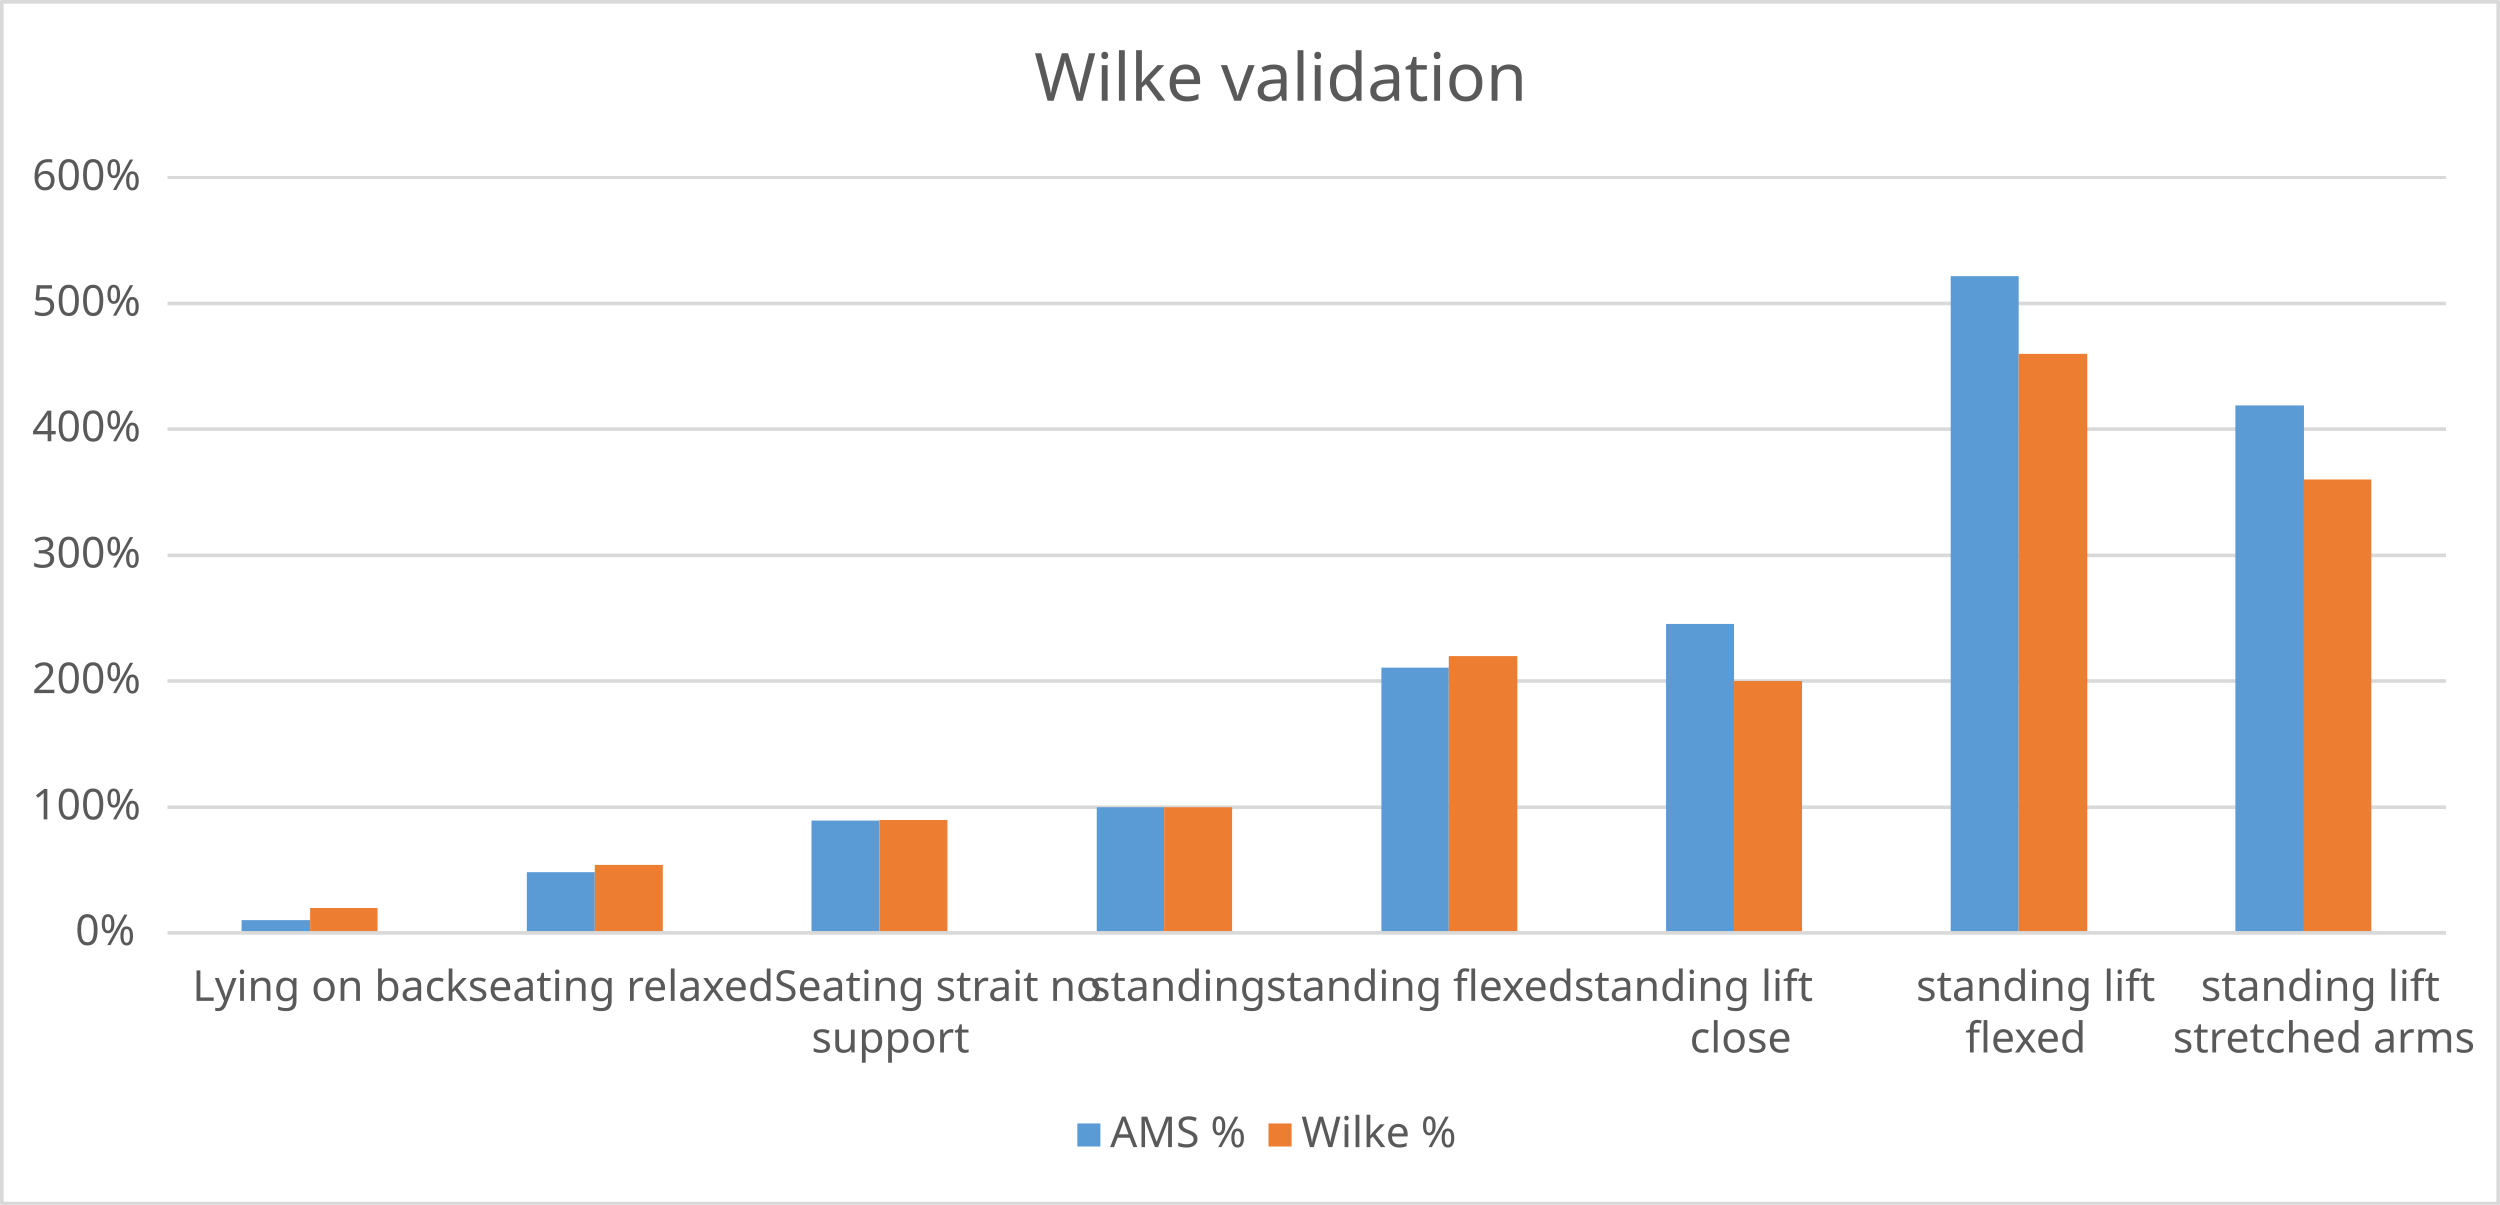
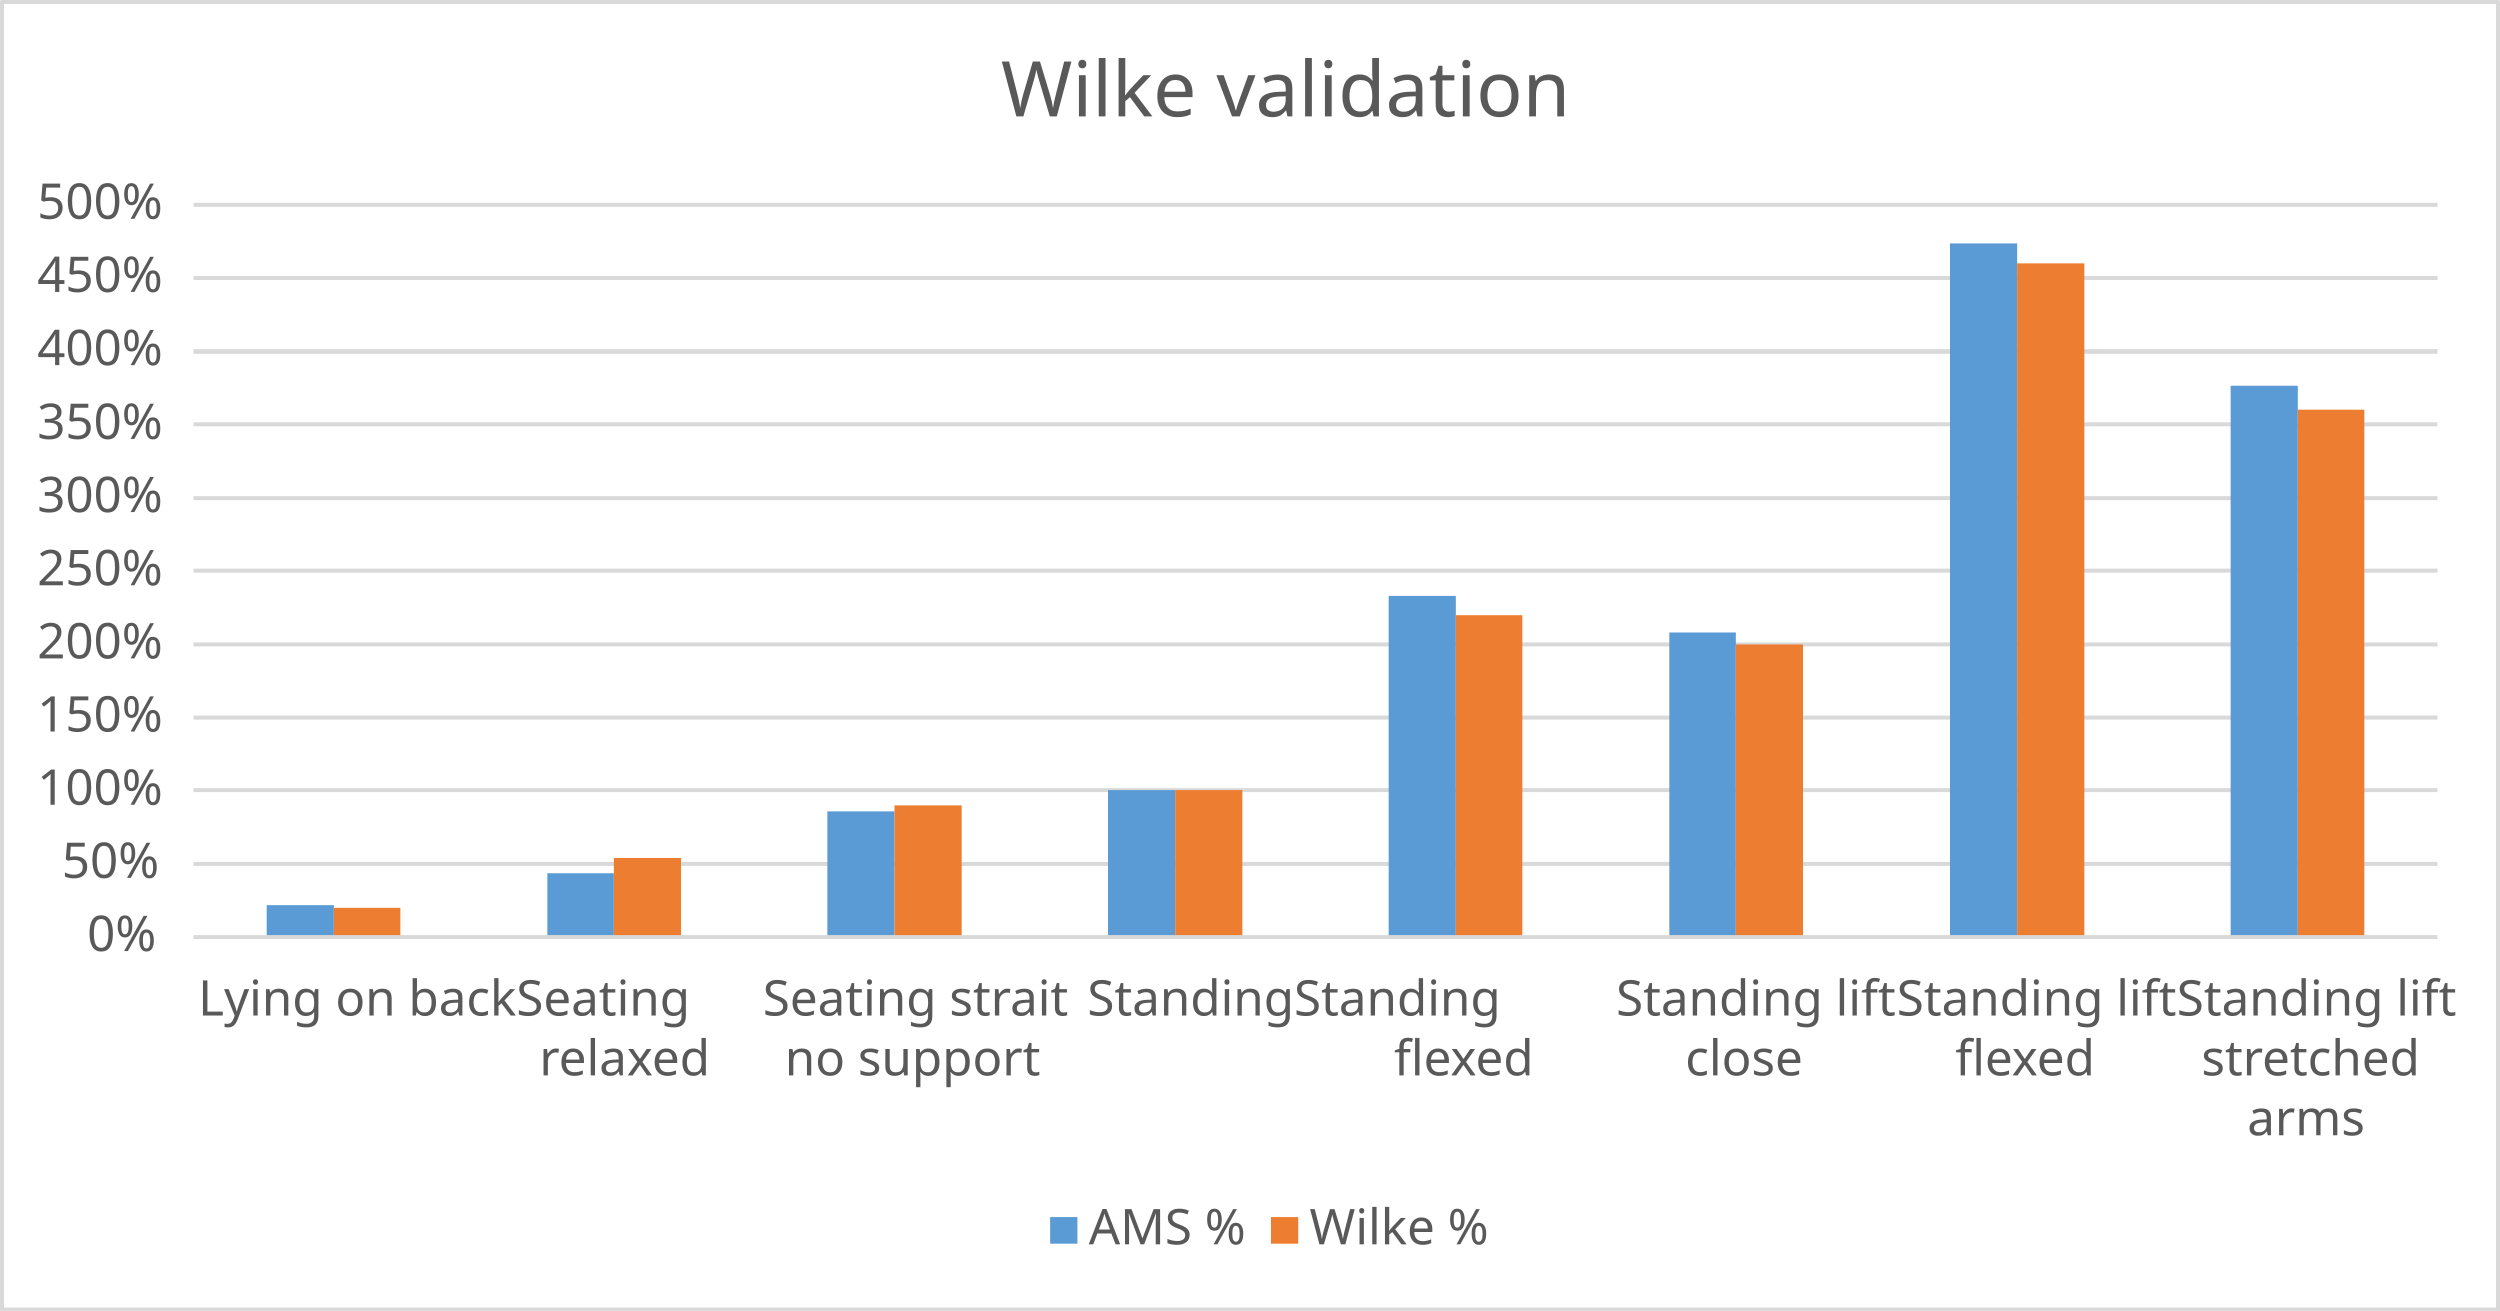
- <svg xmlns="http://www.w3.org/2000/svg" version="1.1" id="svg4515" xml:space="preserve" width="659.04" height="317.6" viewBox="0 0 659.04 317.6">
-   <defs id="defs4519">
-     <clipPath clipPathUnits="userSpaceOnUse" id="clipPath4535">
-       <path d="m 67.2,126.24 v 924.32 H 726.56 V 126.24 Z" id="path4533" style="clip-rule:evenodd" />
+ <svg xmlns="http://www.w3.org/2000/svg" width="159.131mm" height="83.439mm" viewBox="0 0 159.131 83.439" version="1.1" id="svg8">
+   <defs id="defs2">
+     <clipPath id="clipPath4535" clipPathUnits="userSpaceOnUse">
+       <path style="clip-rule:evenodd" id="path4533" d="m 96,148.8 v 877.76 H 697.76 V 148.8 Z" />
    </clipPath>
-     <clipPath clipPathUnits="userSpaceOnUse" id="clipPath4675">
-       <path d="m 0,-0.48 h 659.04 v 317.6 H 0 Z" id="path4673" style="clip-rule:evenodd" />
+     <clipPath id="clipPath4729" clipPathUnits="userSpaceOnUse">
+       <path style="clip-rule:evenodd" id="path4727" d="M 0,-0.48 H 601.44 V 314.88 H 0 Z" />
    </clipPath>
  </defs>
-   <g id="g4523" transform="translate(-67.52,-429.76)">
-     <g id="g4525">
-       <path d="M 68,430.24 H 726.08 V 747.04 H 68 Z" style="fill:#ffffff;fill-opacity:1;fill-rule:nonzero;stroke:none" id="path4527" />
-     </g>
-     <g id="g4529">
-       <g id="g4531" clip-path="url(#clipPath4535)">
-         <g id="g4537" transform="translate(111.68,642.08)">
-           <path d="M 0,0 H 600.64 V 0.96 H 0 Z M 0,-33.28 H 600.64 V -32.32 H 0 Z m 0,-33.12 h 600.64 v 0.96 H 0 Z M 0,-99.68 h 600.64 v 0.96 H 0 Z m 0,-33.12 h 600.64 v 0.96 H 0 Z m 0,-33.12 h 600.64 v 0.8 H 0 Z" style="fill:#d9d9d9;fill-opacity:1;fill-rule:nonzero;stroke:none" id="path4539" />
-         </g>
-         <g id="g4541" transform="translate(131.2,672.32)">
-           <path d="M 0,0 H 18.08 V 3.36 H 0 Z m 75.2,-12.64 h 17.92 v 16 H 75.2 Z M 150.24,-26.24 h 17.92 v 29.6 h -17.92 z m 75.2,-3.52 H 243.2 V 3.36 h -17.76 z m 75.04,-36.8 h 17.76 V 3.36 h -17.76 z m 75.04,-11.52 H 393.44 V 3.36 H 375.52 Z M 450.56,-169.76 h 17.92 V 3.36 H 450.56 Z m 75.04,34.08 h 18.08 V 3.36 h -18.08 z" style="fill:#5b9bd5;fill-opacity:1;fill-rule:nonzero;stroke:none" id="path4543" />
-         </g>
-         <g id="g4545" transform="translate(149.28,669.12)">
-           <path d="M 0,0 H 17.76 V 6.56 H 0 Z M 75.04,-11.36 H 92.96 V 6.56 H 75.04 Z M 150.08,-23.2 H 168 V 6.56 h -17.92 z m 75.04,-3.36 h 17.92 V 6.56 h -17.92 z M 300.16,-66.4 h 18.08 V 6.56 H 300.16 Z M 375.36,-59.84 H 393.28 v 66.4 h -17.92 z m 75.04,-86.24 h 18.08 V 6.56 h -18.08 z m 75.2,33.12 h 17.76 V 6.56 h -17.76 z" style="fill:#ed7d31;fill-opacity:1;fill-rule:nonzero;stroke:none" id="path4547" />
+   <g id="layer1" transform="translate(-22.15524,-26.83107)">
+     <g transform="matrix(0.2645833,0,0,0.2645833,-3.329424,-86.96093)" id="g4523">
+       <g id="g4525">
+         <path id="path4527" style="fill:#ffffff;fill-opacity:1;fill-rule:nonzero;stroke:none" d="M 96.8,430.56 H 697.28 V 745.12 H 96.8 Z" />
+       </g>
+       <g id="g4529">
+         <g clip-path="url(#clipPath4535)" id="g4531">
+           <g transform="translate(142.88,637.44)" id="g4537">
+             <path id="path4539" style="fill:#d9d9d9;fill-opacity:1;fill-rule:nonzero;stroke:none" d="M 0,0 H 539.84 V 0.96 H 0 Z m 0,-17.76 h 539.84 v 0.96 H 0 Z m 0,-17.44 h 539.84 v 0.96 H 0 Z M 0,-52.8 H 539.84 V -51.84 H 0 Z m 0,-17.76 h 539.84 v 0.96 H 0 Z M 0,-88 h 539.84 v 0.96 H 0 Z m 0,-17.76 h 539.84 v 0.96 H 0 Z m 0,-17.6 h 539.84 v 1.12 H 0 Z m 0,-17.6 H 539.84 V -140 H 0 Z M 0,-158.56 h 539.84 v 0.96 H 0 Z" />
+           </g>
+           <g transform="translate(160.48,647.84)" id="g4541">
+             <path id="path4543" style="fill:#5b9bd5;fill-opacity:1;fill-rule:nonzero;stroke:none" d="M 0,0 H 16.16 V 7.68 H 0 Z m 67.52,-7.68 h 16 V 7.68 h -16 z M 134.88,-22.56 h 16.16 V 7.68 H 134.88 Z M 202.4,-27.68 H 218.56 V 7.68 h -16.16 z m 67.52,-46.72 h 16.16 V 7.68 h -16.16 z m 67.52,8.8 h 16 V 7.68 h -16 z M 404.96,-159.2 H 421.12 V 7.68 h -16.16 z m 67.52,34.24 h 16.16 V 7.68 h -16.16 z" />
+           </g>
+           <g transform="translate(176.64,648.48)" id="g4545">
+             <path id="path4547" style="fill:#ed7d31;fill-opacity:1;fill-rule:nonzero;stroke:none" d="M 0,0 H 16 V 7.04 H 0 Z M 67.36,-12 H 83.52 V 7.04 H 67.36 Z M 134.88,-24.64 h 16.16 V 7.04 H 134.88 Z M 202.4,-28.32 H 218.56 V 7.04 h -16.16 z m 67.52,-42.08 h 16 V 7.04 h -16 z m 67.36,7.04 h 16.16 V 7.04 h -16.16 z m 67.68,-91.68 H 421.12 V 7.04 h -16.16 z m 67.52,35.2 h 16 V 7.04 h -16 z" />
+           </g>
        </g>
      </g>
-     </g>
-     <g id="g4549">
-       <path d="m 111.68,675.2 h 600.64 v 0.96 H 111.68 Z" style="fill:#d9d9d9;fill-opacity:1;fill-rule:nonzero;stroke:none" id="path4551" />
-     </g>
-     <g id="g4553" transform="scale(0.034315)">
-       <text transform="translate(2545.92,19784)" style="font-variant:normal;font-weight:normal;font-size:327.68px;font-family:F1;-inkscape-font-specification:F1;writing-mode:lr-tb;fill:#595959;fill-opacity:1;fill-rule:nonzero;stroke:none" id="text4557">
-         <tspan x="0 167.117" y="0" id="tspan4555">0%</tspan>
-       </text>
-     </g>
-     <g id="g4559" transform="scale(0.034315)">
-       <text transform="translate(2214.88,18818.9)" style="font-variant:normal;font-weight:normal;font-size:327.68px;font-family:F1;-inkscape-font-specification:F1;writing-mode:lr-tb;fill:#595959;fill-opacity:1;fill-rule:nonzero;stroke:none" id="text4563">
-         <tspan x="0 167.117 330.957 498.074" y="0" id="tspan4561">100%</tspan>
-       </text>
-     </g>
-     <g id="g4565" transform="scale(0.034315)">
-       <text transform="translate(2214.88,17849)" style="font-variant:normal;font-weight:normal;font-size:327.68px;font-family:F1;-inkscape-font-specification:F1;writing-mode:lr-tb;fill:#595959;fill-opacity:1;fill-rule:nonzero;stroke:none" id="text4569">
-         <tspan x="0 167.117 330.957 498.074" y="0" id="tspan4567">200%</tspan>
-       </text>
-     </g>
-     <g id="g4571" transform="scale(0.034315)">
-       <text transform="translate(2214.88,16883.801)" style="font-variant:normal;font-weight:normal;font-size:327.68px;font-family:F1;-inkscape-font-specification:F1;writing-mode:lr-tb;fill:#595959;fill-opacity:1;fill-rule:nonzero;stroke:none" id="text4575">
-         <tspan x="0 167.117 330.957 498.074" y="0" id="tspan4573">300%</tspan>
-       </text>
-     </g>
-     <g id="g4577" transform="scale(0.034315)">
-       <text transform="translate(2214.88,15913.9)" style="font-variant:normal;font-weight:normal;font-size:327.68px;font-family:F1;-inkscape-font-specification:F1;writing-mode:lr-tb;fill:#595959;fill-opacity:1;fill-rule:nonzero;stroke:none" id="text4581">
-         <tspan x="0 167.117 330.957 498.074" y="0" id="tspan4579">400%</tspan>
-       </text>
-     </g>
-     <g id="g4583" transform="scale(0.034315)">
-       <text transform="translate(2214.88,14948.8)" style="font-variant:normal;font-weight:normal;font-size:327.68px;font-family:F1;-inkscape-font-specification:F1;writing-mode:lr-tb;fill:#595959;fill-opacity:1;fill-rule:nonzero;stroke:none" id="text4587">
-         <tspan x="0 167.117 330.957 498.074" y="0" id="tspan4585">500%</tspan>
-       </text>
-     </g>
-     <g id="g4589" transform="scale(0.034315)">
-       <text transform="translate(2214.88,13983.5)" style="font-variant:normal;font-weight:normal;font-size:327.68px;font-family:F1;-inkscape-font-specification:F1;writing-mode:lr-tb;fill:#595959;fill-opacity:1;fill-rule:nonzero;stroke:none" id="text4593">
-         <tspan x="0 167.117 330.957 498.074" y="0" id="tspan4591">600%</tspan>
-       </text>
-     </g>
-     <g id="g4595" transform="scale(0.034315)">
-       <text transform="translate(3445.76,20213)" style="font-variant:normal;font-weight:normal;font-size:327.68px;font-family:F1;-inkscape-font-specification:F1;writing-mode:lr-tb;fill:#595959;fill-opacity:1;fill-rule:nonzero;stroke:none" id="text4599">
-         <tspan x="0 140.902 288.358 363.725 530.842 684.851 760.218 937.165 1104.282 1179.648 1356.595 1510.605 1644.954 2080.768 2205.286 2369.126 2526.413 2634.547 2709.914 2880.307 3040.87 3116.237 3227.648 3388.211 3463.578 3617.587 3761.766 3925.606 4191.027 4341.76 4505.6 4662.886 4774.297 4849.664 5016.781 5174.067 5249.434 5377.229 5482.086 5600.051 5754.06 5829.427 5944.115 6019.481 6186.598" y="0" id="tspan4597">Lying on backseating relaxedSeating strait no</tspan>
-       </text>
-     </g>
-     <g id="g4601" transform="scale(0.034315)">
-       <text transform="translate(8201.76,20609.301)" style="font-variant:normal;font-weight:normal;font-size:327.68px;font-family:F1;-inkscape-font-specification:F1;writing-mode:lr-tb;fill:#595959;fill-opacity:1;fill-rule:nonzero;stroke:none" id="text4605">
-         <tspan x="0 124.518 298.189 471.859 648.806 815.923 927.334" y="0" id="tspan4603">support</tspan>
-       </text>
-     </g>
-     <g id="g4607" transform="scale(0.034315)">
-       <text transform="translate(10341.9,20213)" style="font-variant:normal;font-weight:normal;font-size:327.68px;font-family:F1;-inkscape-font-specification:F1;writing-mode:lr-tb;fill:#595959;fill-opacity:1;fill-rule:nonzero;stroke:none" id="text4611">
-         <tspan x="0 124.518 232.653 393.216 563.61 737.28 812.646 983.04 1743.258 1871.053 1975.91 2136.474 2306.867 2480.538 2555.904 2726.298 2880.307 2955.674 3057.254 3132.621 3296.461 3437.363 3601.203 4158.259 4286.054 4390.912 4551.475 4728.422 4895.539 4970.905 5144.576 5298.585 5370.675 5446.042 5524.685 5622.989" y="0" id="tspan4609">standingstanding flexedstanding lift</tspan>
-       </text>
-     </g>
-     <g id="g4613" transform="scale(0.034315)">
-       <text transform="translate(14948.8,20609.301)" style="font-variant:normal;font-weight:normal;font-size:327.68px;font-family:F1;-inkscape-font-specification:F1;writing-mode:lr-tb;fill:#595959;fill-opacity:1;fill-rule:nonzero;stroke:none" id="text4617">
-         <tspan x="0 140.902 212.992 383.386 511.181" y="0" id="tspan4615">close</tspan>
-       </text>
-     </g>
-     <g id="g4619" transform="scale(0.034315)">
-       <text transform="translate(16688,20213)" style="font-variant:normal;font-weight:normal;font-size:327.68px;font-family:F1;-inkscape-font-specification:F1;writing-mode:lr-tb;fill:#595959;fill-opacity:1;fill-rule:nonzero;stroke:none" id="text4623">
-         <tspan x="0 124.518 239.206 393.216 570.163 737.28 812.646 989.594 1143.603 1215.693 1287.782 1366.426 1464.73" y="0" id="tspan4621">standing lift</tspan>
-       </text>
-     </g>
-     <g id="g4625" transform="scale(0.034315)">
-       <text transform="translate(17065.6,20609.301)" style="font-variant:normal;font-weight:normal;font-size:327.68px;font-family:F1;-inkscape-font-specification:F1;writing-mode:lr-tb;fill:#595959;fill-opacity:1;fill-rule:nonzero;stroke:none" id="text4629">
-         <tspan x="0 101.581 176.947 340.787 484.966 642.253" y="0" id="tspan4627">flexed</tspan>
-       </text>
-     </g>
-     <g id="g4631" transform="scale(0.034315)">
-       <text transform="translate(18874.699,20213)" style="font-variant:normal;font-weight:normal;font-size:327.68px;font-family:F1;-inkscape-font-specification:F1;writing-mode:lr-tb;fill:#595959;fill-opacity:1;fill-rule:nonzero;stroke:none" id="text4635">
-         <tspan x="0 131.072 239.206 396.493 570.163 740.557 815.923 989.594 1143.603 1215.693 1291.059 1369.702 1464.73" y="0" id="tspan4633">standing lift</tspan>
-       </text>
-     </g>
-     <g id="g4637" transform="scale(0.034315)">
-       <text transform="translate(18660.301,20609.301)" style="font-variant:normal;font-weight:normal;font-size:327.68px;font-family:F1;-inkscape-font-specification:F1;writing-mode:lr-tb;fill:#595959;fill-opacity:1;fill-rule:nonzero;stroke:none" id="text4641">
-         <tspan x="0 124.518 239.206 353.894 517.734 625.869 763.494 937.165 1101.005 1271.398 1346.765 1500.774 1618.739 1877.606" y="0" id="tspan4639">stretched arms</tspan>
-       </text>
-     </g>
-     <g id="g4643" transform="scale(0.053531)">
-       <text transform="translate(6354.4,8524.48)" style="font-variant:normal;font-weight:normal;font-size:327.68px;font-family:F1;-inkscape-font-specification:F1;writing-mode:lr-tb;fill:#595959;fill-opacity:1;fill-rule:nonzero;stroke:none" id="text4647">
-         <tspan x="0 291.635 367.002 442.368 579.994 740.557 812.646 956.826 1114.112 1189.478 1264.845 1435.238 1589.248 1700.659 1776.025 1949.696" y="0" id="tspan4645">Wilke validation</tspan>
-       </text>
-     </g>
-     <g id="g4649">
-       <path d="m 351.52,725.92 h 6.08 V 732 h -6.08 z" style="fill:#5b9bd5;fill-opacity:1;fill-rule:nonzero;stroke:none" id="path4651" />
-     </g>
-     <g id="g4653" transform="scale(0.034315)">
-       <text transform="translate(10495.8,21336.6)" style="font-variant:normal;font-weight:normal;font-size:327.68px;font-family:F1;-inkscape-font-specification:F1;writing-mode:lr-tb;fill:#595959;fill-opacity:1;fill-rule:nonzero;stroke:none" id="text4657">
-         <tspan x="0 186.778 471.859 619.315 694.682" y="0" id="tspan4655">AMS %</tspan>
-       </text>
-     </g>
-     <g id="g4659">
-       <path d="M 401.92,725.92 H 408 V 732 h -6.08 z" style="fill:#ed7d31;fill-opacity:1;fill-rule:nonzero;stroke:none" id="path4661" />
-     </g>
-     <g id="g4663" transform="scale(0.034315)">
-       <text transform="translate(11964.6,21336.6)" style="font-variant:normal;font-weight:normal;font-size:327.68px;font-family:F1;-inkscape-font-specification:F1;writing-mode:lr-tb;fill:#595959;fill-opacity:1;fill-rule:nonzero;stroke:none" id="text4667">
-         <tspan x="0 294.912 367.002 442.368 593.101 756.941 829.03" y="0" id="tspan4665">Wilke %</tspan>
-       </text>
-     </g>
-     <g id="g4669" transform="translate(67.52,430.24)">
-       <g id="g4671" clip-path="url(#clipPath4675)">
-         <path d="m 0,0 c 0,-0.32 0.16,-0.48 0.48,-0.48 h 658.08 c 0.32,0 0.48,0.16 0.48,0.48 v 316.8 c 0,0.16 -0.16,0.48 -0.48,0.48 H 0.48 C 0.16,317.28 0,316.96 0,316.8 Z m 0.96,316.8 -0.48,-0.48 h 658.08 l -0.48,0.48 L 658.08,0 658.56,0.48 H 0.48 L 0.96,0 Z" style="fill:#d9d9d9;fill-opacity:1;fill-rule:nonzero;stroke:none" id="path4677" />
+       <g id="g4549">
+         <path id="path4551" style="fill:#d9d9d9;fill-opacity:1;fill-rule:nonzero;stroke:none" d="M 142.88,655.04 H 682.72 V 656 H 142.88 Z" />
+       </g>
+       <g transform="scale(0.036169)" id="g4553">
+         <text id="text4557" style="font-variant:normal;font-weight:normal;font-size:327.68px;font-family:F1;-inkscape-font-specification:F1;writing-mode:lr-tb;fill:#595959;fill-opacity:1;fill-rule:nonzero;stroke:none" transform="translate(3242.56,18216.6)">
+           <tspan id="tspan4555" y="0" x="0 163.84">0%</tspan>
+         </text>
+       </g>
+       <g transform="scale(0.036169)" id="g4559">
+         <text id="text4563" style="font-variant:normal;font-weight:normal;font-size:327.68px;font-family:F1;-inkscape-font-specification:F1;writing-mode:lr-tb;fill:#595959;fill-opacity:1;fill-rule:nonzero;stroke:none" transform="translate(3074.4,17730.1)">
+           <tspan id="tspan4561" y="0" x="0 167.117 330.957">50%</tspan>
+         </text>
+       </g>
+       <g transform="scale(0.036169)" id="g4565">
+         <text id="text4569" style="font-variant:normal;font-weight:normal;font-size:327.68px;font-family:F1;-inkscape-font-specification:F1;writing-mode:lr-tb;fill:#595959;fill-opacity:1;fill-rule:nonzero;stroke:none" transform="translate(2910.72,17243.5)">
+           <tspan id="tspan4567" y="0" x="0 163.84 330.957 494.797">100%</tspan>
+         </text>
+       </g>
+       <g transform="scale(0.036169)" id="g4571">
+         <text id="text4575" style="font-variant:normal;font-weight:normal;font-size:327.68px;font-family:F1;-inkscape-font-specification:F1;writing-mode:lr-tb;fill:#595959;fill-opacity:1;fill-rule:nonzero;stroke:none" transform="translate(2910.72,16756.801)">
+           <tspan id="tspan4573" y="0" x="0 163.84 330.957 494.797">150%</tspan>
+         </text>
+       </g>
+       <g transform="scale(0.036169)" id="g4577">
+         <text id="text4581" style="font-variant:normal;font-weight:normal;font-size:327.68px;font-family:F1;-inkscape-font-specification:F1;writing-mode:lr-tb;fill:#595959;fill-opacity:1;fill-rule:nonzero;stroke:none" transform="translate(2910.72,16270.2)">
+           <tspan id="tspan4579" y="0" x="0 163.84 330.957 494.797">200%</tspan>
+         </text>
+       </g>
+       <g transform="scale(0.036169)" id="g4583">
+         <text id="text4587" style="font-variant:normal;font-weight:normal;font-size:327.68px;font-family:F1;-inkscape-font-specification:F1;writing-mode:lr-tb;fill:#595959;fill-opacity:1;fill-rule:nonzero;stroke:none" transform="translate(2910.72,15783.7)">
+           <tspan id="tspan4585" y="0" x="0 163.84 330.957 494.797">250%</tspan>
+         </text>
+       </g>
+       <g transform="scale(0.036169)" id="g4589">
+         <text id="text4593" style="font-variant:normal;font-weight:normal;font-size:327.68px;font-family:F1;-inkscape-font-specification:F1;writing-mode:lr-tb;fill:#595959;fill-opacity:1;fill-rule:nonzero;stroke:none" transform="translate(2910.72,15297)">
+           <tspan id="tspan4591" y="0" x="0 163.84 330.957 494.797">300%</tspan>
+         </text>
+       </g>
+       <g transform="scale(0.036169)" id="g4595">
+         <text id="text4599" style="font-variant:normal;font-weight:normal;font-size:327.68px;font-family:F1;-inkscape-font-specification:F1;writing-mode:lr-tb;fill:#595959;fill-opacity:1;fill-rule:nonzero;stroke:none" transform="translate(2910.72,14810.4)">
+           <tspan id="tspan4597" y="0" x="0 163.84 330.957 494.797">350%</tspan>
+         </text>
+       </g>
+       <g transform="scale(0.036169)" id="g4601">
+         <text id="text4605" style="font-variant:normal;font-weight:normal;font-size:327.68px;font-family:F1;-inkscape-font-specification:F1;writing-mode:lr-tb;fill:#595959;fill-opacity:1;fill-rule:nonzero;stroke:none" transform="translate(2910.72,14319.4)">
+           <tspan id="tspan4603" y="0" x="0 163.84 330.957 494.797">400%</tspan>
+         </text>
+       </g>
+       <g transform="scale(0.036169)" id="g4607">
+         <text id="text4611" style="font-variant:normal;font-weight:normal;font-size:327.68px;font-family:F1;-inkscape-font-specification:F1;writing-mode:lr-tb;fill:#595959;fill-opacity:1;fill-rule:nonzero;stroke:none" transform="translate(2910.72,13832.8)">
+           <tspan id="tspan4609" y="0" x="0 163.84 330.957 494.797">450%</tspan>
+         </text>
+       </g>
+       <g transform="scale(0.036169)" id="g4613">
+         <text id="text4617" style="font-variant:normal;font-weight:normal;font-size:327.68px;font-family:F1;-inkscape-font-specification:F1;writing-mode:lr-tb;fill:#595959;fill-opacity:1;fill-rule:nonzero;stroke:none" transform="translate(2910.72,13346.2)">
+           <tspan id="tspan4615" y="0" x="0 163.84 330.957 494.797">500%</tspan>
+         </text>
+       </g>
+       <g transform="scale(0.036169)" id="g4619">
+         <text id="text4623" style="font-variant:normal;font-weight:normal;font-size:327.68px;font-family:F1;-inkscape-font-specification:F1;writing-mode:lr-tb;fill:#595959;fill-opacity:1;fill-rule:nonzero;stroke:none" transform="translate(3981.28,18645.801)">
+           <tspan id="tspan4621" y="0" x="0 140.902 288.358 363.725 530.842 684.851 760.218 933.888 1107.558 1179.648 1353.318 1513.882 1644.954 2274.099 2418.278 2588.672 2745.958 2854.093 2929.459 3099.853">Lying on backSeating</tspan>
+         </text>
+       </g>
+       <g transform="scale(0.036169)" id="g4625">
+         <text id="text4629" style="font-variant:normal;font-weight:normal;font-size:327.68px;font-family:F1;-inkscape-font-specification:F1;writing-mode:lr-tb;fill:#595959;fill-opacity:1;fill-rule:nonzero;stroke:none" transform="translate(6250.56,19043.801)">
+           <tspan id="tspan4627" y="0" x="0 114.688 281.805 353.894 514.458 655.36 812.646">relaxed</tspan>
+         </text>
+       </g>
+       <g transform="scale(0.036169)" id="g4631">
+         <text id="text4635" style="font-variant:normal;font-weight:normal;font-size:327.68px;font-family:F1;-inkscape-font-specification:F1;writing-mode:lr-tb;fill:#595959;fill-opacity:1;fill-rule:nonzero;stroke:none" transform="translate(7736.96,18645.801)">
+           <tspan id="tspan4633" y="0" x="0 147.456 314.573 471.859 579.994 655.36 825.754 983.04 1058.406 1186.201 1291.059 1405.747 1563.034 1638.4">Seating strait</tspan>
+         </text>
+       </g>
+       <g transform="scale(0.036169)" id="g4637">
+         <text id="text4641" style="font-variant:normal;font-weight:normal;font-size:327.68px;font-family:F1;-inkscape-font-specification:F1;writing-mode:lr-tb;fill:#595959;fill-opacity:1;fill-rule:nonzero;stroke:none" transform="translate(7883.04,19043.801)">
+           <tspan id="tspan4639" y="0" x="0 167.117 344.064 416.154 543.949 720.896 888.013 1064.96 1235.353 1350.042">no support</tspan>
+         </text>
+       </g>
+       <g transform="scale(0.036169)" id="g4643">
+         <text id="text4647" style="font-variant:normal;font-weight:normal;font-size:327.68px;font-family:F1;-inkscape-font-specification:F1;writing-mode:lr-tb;fill:#595959;fill-opacity:1;fill-rule:nonzero;stroke:none" transform="translate(9895.68,18645.801)">
+           <tspan id="tspan4645" y="0" x="0 150.733 262.144 419.43 589.824 760.218 838.861 1009.254 1867.776 2018.509 2126.643 2287.206 2454.323 2627.994 2706.637 2877.03">StandingStanding</tspan>
+         </text>
+       </g>
+       <g transform="scale(0.036169)" id="g4649">
+         <text id="text4653" style="font-variant:normal;font-weight:normal;font-size:327.68px;font-family:F1;-inkscape-font-specification:F1;writing-mode:lr-tb;fill:#595959;fill-opacity:1;fill-rule:nonzero;stroke:none" transform="translate(11935,19043.801)">
+           <tspan id="tspan4651" y="0" x="0 101.581 176.947 337.51 481.69 642.253">flexed</tspan>
+         </text>
+       </g>
+       <g transform="scale(0.036169)" id="g4655">
+         <text id="text4659" style="font-variant:normal;font-weight:normal;font-size:327.68px;font-family:F1;-inkscape-font-specification:F1;writing-mode:lr-tb;fill:#595959;fill-opacity:1;fill-rule:nonzero;stroke:none" transform="translate(13412.5,18645.801)">
+           <tspan id="tspan4657" y="0" x="0 147.456 262.144 419.43 589.824 760.218 835.584 1009.254 1159.987 1235.353 1310.72 1389.363 1490.944">Standing lift</tspan>
+         </text>
+       </g>
+       <g transform="scale(0.036169)" id="g4661">
+         <text id="text4665" style="font-variant:normal;font-weight:normal;font-size:327.68px;font-family:F1;-inkscape-font-specification:F1;writing-mode:lr-tb;fill:#595959;fill-opacity:1;fill-rule:nonzero;stroke:none" transform="translate(13872.6,19043.801)">
+           <tspan id="tspan4663" y="0" x="0 137.626 212.992 383.386 514.458">close</tspan>
+         </text>
+       </g>
+       <g transform="scale(0.036169)" id="g4667">
+         <text id="text4671" style="font-variant:normal;font-weight:normal;font-size:327.68px;font-family:F1;-inkscape-font-specification:F1;writing-mode:lr-tb;fill:#595959;fill-opacity:1;fill-rule:nonzero;stroke:none" transform="translate(15279.4,18645.801)">
+           <tspan id="tspan4669" y="0" x="0 147.456 262.144 416.154 589.824 756.941 835.584 1009.254 1159.987 1235.353 1310.72 1389.363 1487.667">Standing lift</tspan>
+         </text>
+       </g>
+       <g transform="scale(0.036169)" id="g4673">
+         <text id="text4677" style="font-variant:normal;font-weight:normal;font-size:327.68px;font-family:F1;-inkscape-font-specification:F1;writing-mode:lr-tb;fill:#595959;fill-opacity:1;fill-rule:nonzero;stroke:none" transform="translate(15668.6,19043.801)">
+           <tspan id="tspan4675" y="0" x="0 101.581 173.67 337.51 481.69 642.253">flexed</tspan>
+         </text>
+       </g>
+       <g transform="scale(0.036169)" id="g4679">
+         <text id="text4683" style="font-variant:normal;font-weight:normal;font-size:327.68px;font-family:F1;-inkscape-font-specification:F1;writing-mode:lr-tb;fill:#595959;fill-opacity:1;fill-rule:nonzero;stroke:none" transform="translate(17141.801,18645.801)">
+           <tspan id="tspan4681" y="0" x="0 150.733 265.421 419.43 593.101 760.218 838.861 1012.531 1163.264 1238.63 1313.997 1389.363 1490.944">Standing lift</tspan>
+         </text>
+       </g>
+       <g transform="scale(0.036169)" id="g4685">
+         <text id="text4689" style="font-variant:normal;font-weight:normal;font-size:327.68px;font-family:F1;-inkscape-font-specification:F1;writing-mode:lr-tb;fill:#595959;fill-opacity:1;fill-rule:nonzero;stroke:none" transform="translate(17305.4,19043.801)">
+           <tspan id="tspan4687" y="0" x="0 127.795 239.206 353.894 517.734 629.146 766.771 937.165 1101.005">stretched</tspan>
+         </text>
+       </g>
+       <g transform="scale(0.036169)" id="g4691">
+         <text id="text4695" style="font-variant:normal;font-weight:normal;font-size:327.68px;font-family:F1;-inkscape-font-specification:F1;writing-mode:lr-tb;fill:#595959;fill-opacity:1;fill-rule:nonzero;stroke:none" transform="translate(17610.6,19442.1)">
+           <tspan id="tspan4693" y="0" x="0 160.563 268.698 534.118">arms</tspan>
+         </text>
+       </g>
+       <g transform="scale(0.056424)" id="g4697">
+         <text id="text4701" style="font-variant:normal;font-weight:normal;font-size:327.68px;font-family:F1;-inkscape-font-specification:F1;writing-mode:lr-tb;fill:#595959;fill-opacity:1;fill-rule:nonzero;stroke:none" transform="translate(5974.72,8118.56)">
+           <tspan id="tspan4699" y="0" x="0 288.358 367.002 442.368 579.994 740.557 812.646 956.826 1114.112 1189.478 1264.845 1435.238 1589.248 1697.382 1776.025 1949.696">Wilke validation</tspan>
+         </text>
+       </g>
+       <g id="g4703">
+         <path id="path4705" style="fill:#5b9bd5;fill-opacity:1;fill-rule:nonzero;stroke:none" d="m 348.96,722.88 h 6.56 v 6.4 h -6.56 z" />
+       </g>
+       <g transform="scale(0.036169)" id="g4707">
+         <text id="text4711" style="font-variant:normal;font-weight:normal;font-size:327.68px;font-family:F1;-inkscape-font-specification:F1;writing-mode:lr-tb;fill:#595959;fill-opacity:1;fill-rule:nonzero;stroke:none" transform="translate(9904.64,20167.5)">
+           <tspan id="tspan4709" y="0" x="0 186.778 468.582 619.315 694.682">AMS %</tspan>
+         </text>
+       </g>
+       <g id="g4713">
+         <path id="path4715" style="fill:#ed7d31;fill-opacity:1;fill-rule:nonzero;stroke:none" d="m 402.08,722.88 h 6.56 v 6.4 h -6.56 z" />
+       </g>
+       <g transform="scale(0.036169)" id="g4717">
+         <text id="text4721" style="font-variant:normal;font-weight:normal;font-size:327.68px;font-family:F1;-inkscape-font-specification:F1;writing-mode:lr-tb;fill:#595959;fill-opacity:1;fill-rule:nonzero;stroke:none" transform="translate(11373.3,20167.5)">
+           <tspan id="tspan4719" y="0" x="0 291.635 367.002 439.091 589.824 756.941 825.754">Wilke %</tspan>
+         </text>
+       </g>
+       <g transform="translate(96.32,430.56)" id="g4723">
+         <g clip-path="url(#clipPath4729)" id="g4725">
+           <path id="path4731" style="fill:#d9d9d9;fill-opacity:1;fill-rule:nonzero;stroke:none" d="m 0,0 c 0,-0.32 0.16,-0.48 0.48,-0.48 h 600.48 c 0.32,0 0.48,0.16 0.48,0.48 v 314.56 c 0,0.32 -0.16,0.48 -0.48,0.48 H 0.48 C 0.16,315.04 0,314.88 0,314.56 Z M 0.96,314.56 0.48,314.08 H 600.96 L 600.48,314.56 V 0 l 0.48,0.48 H 0.48 L 0.96,0 Z" />
+         </g>
      </g>
    </g>
  </g>
</svg>
